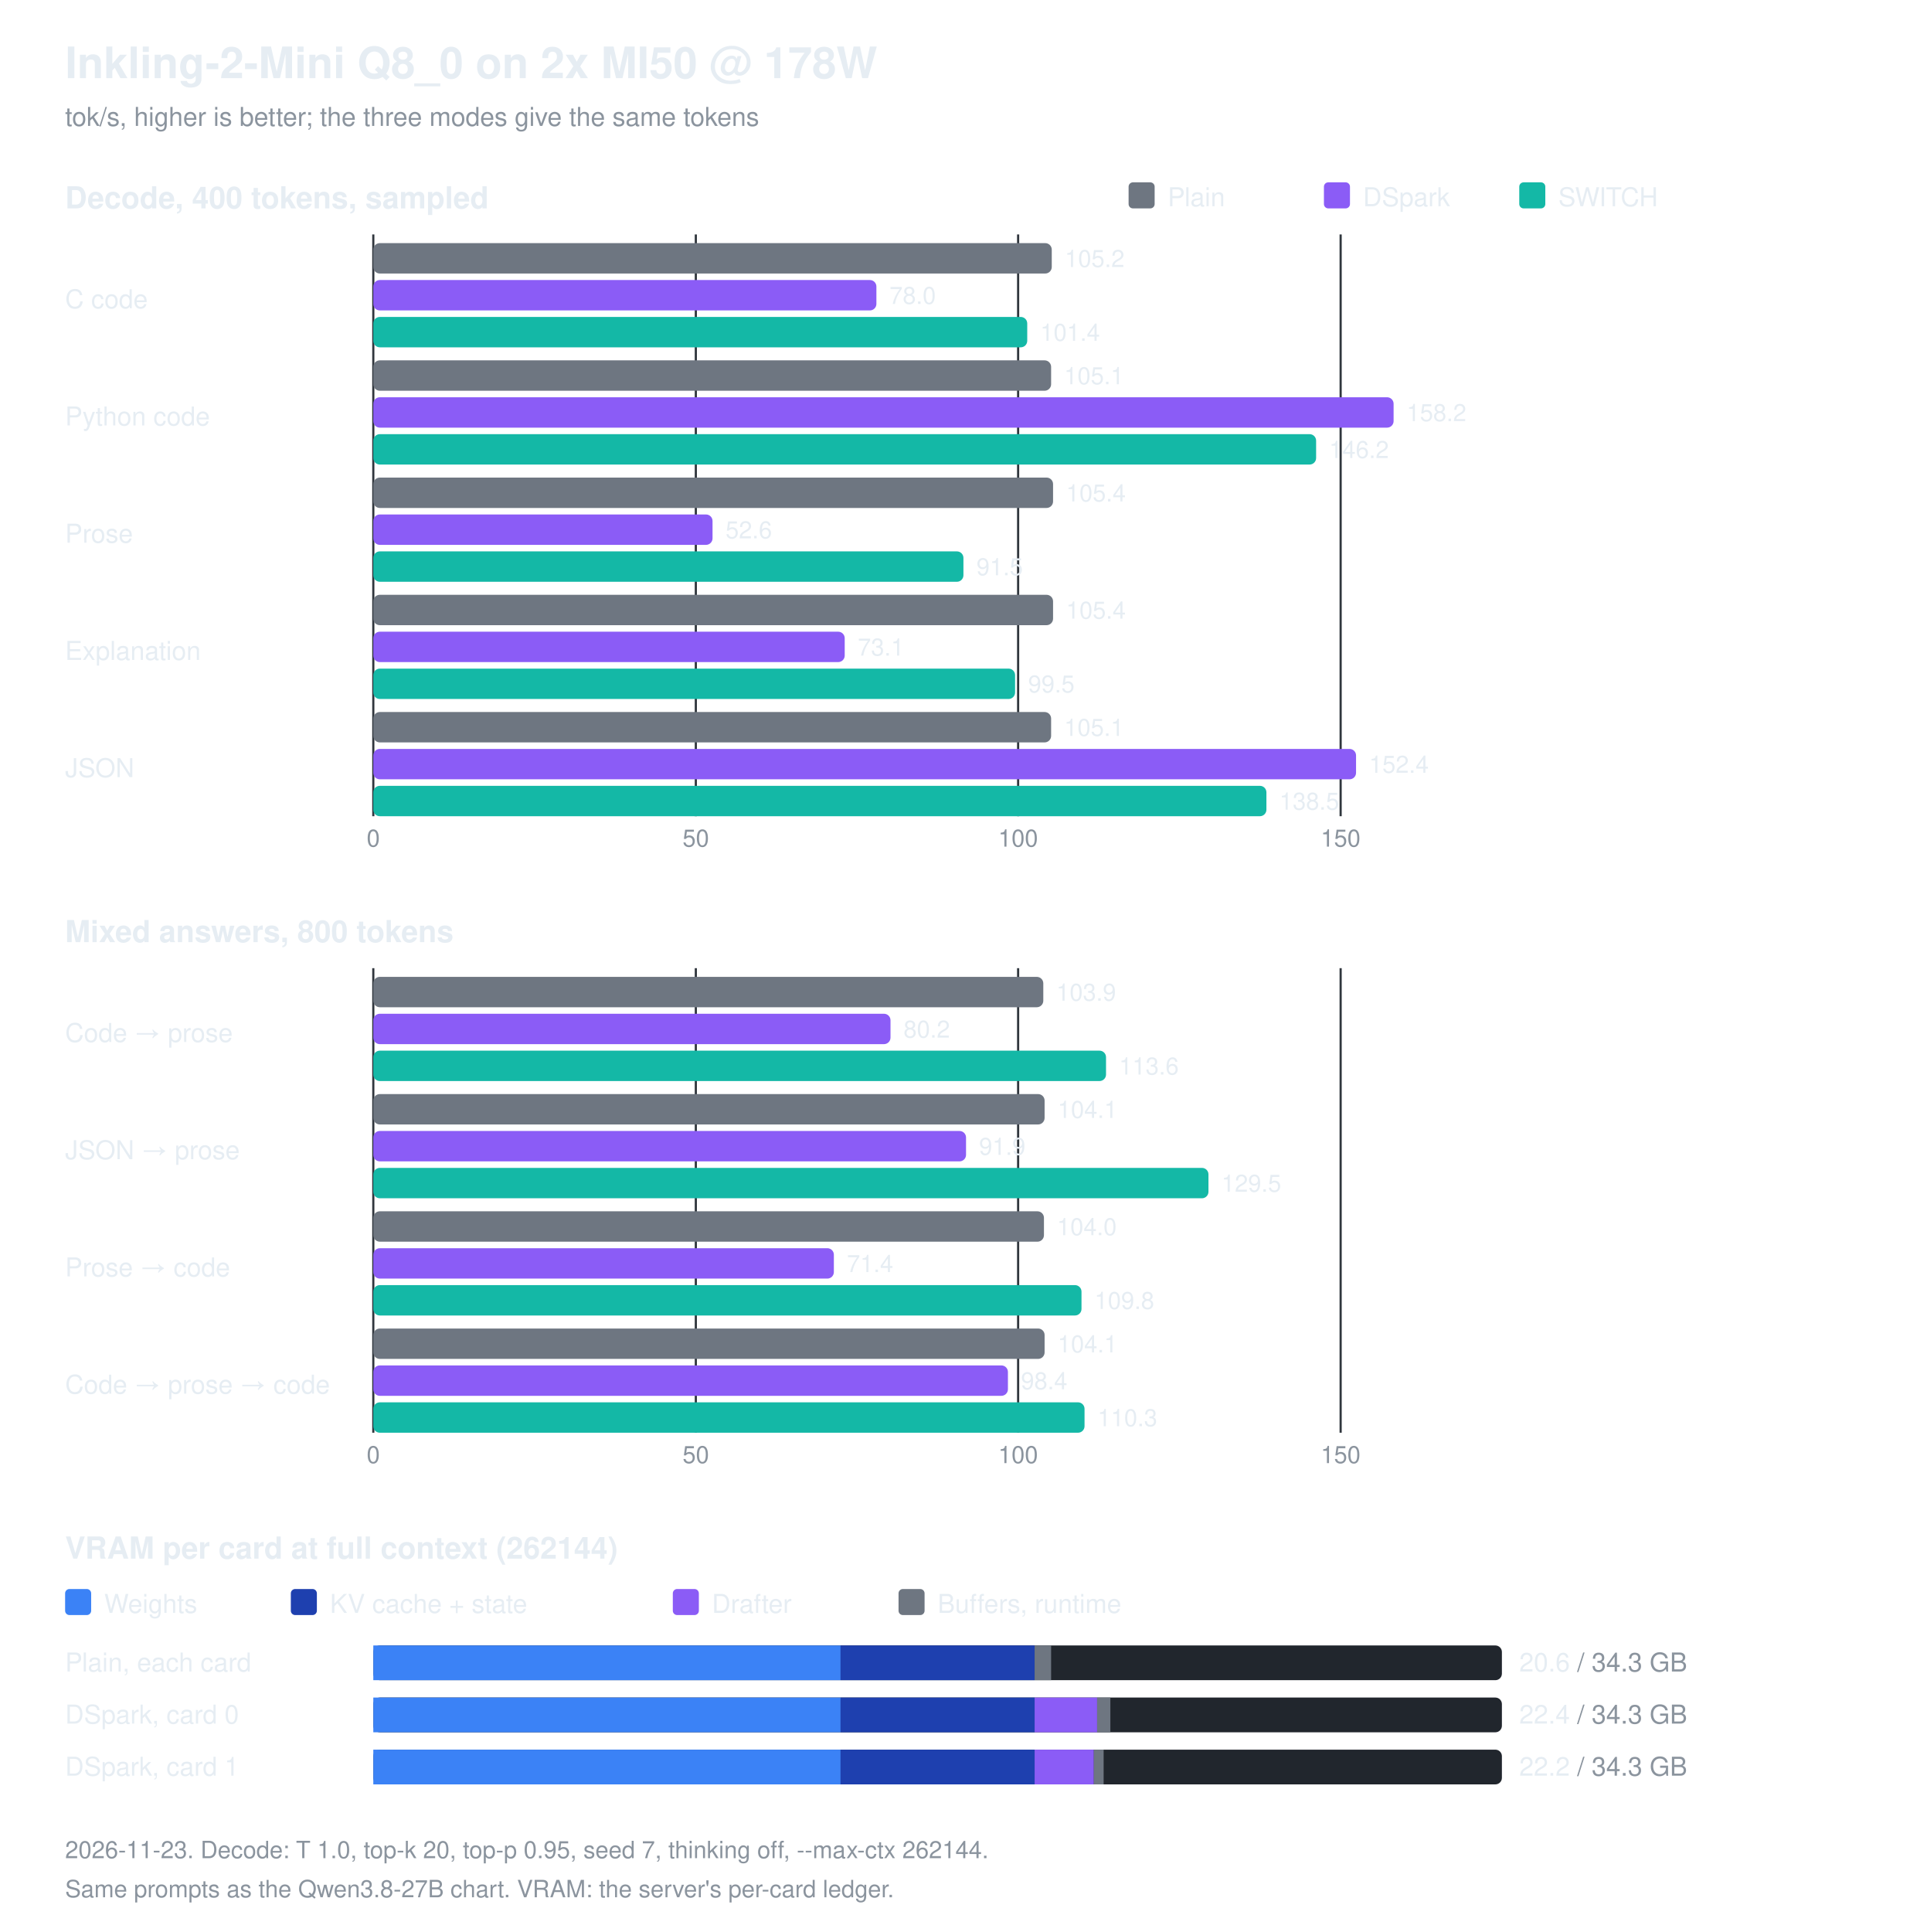
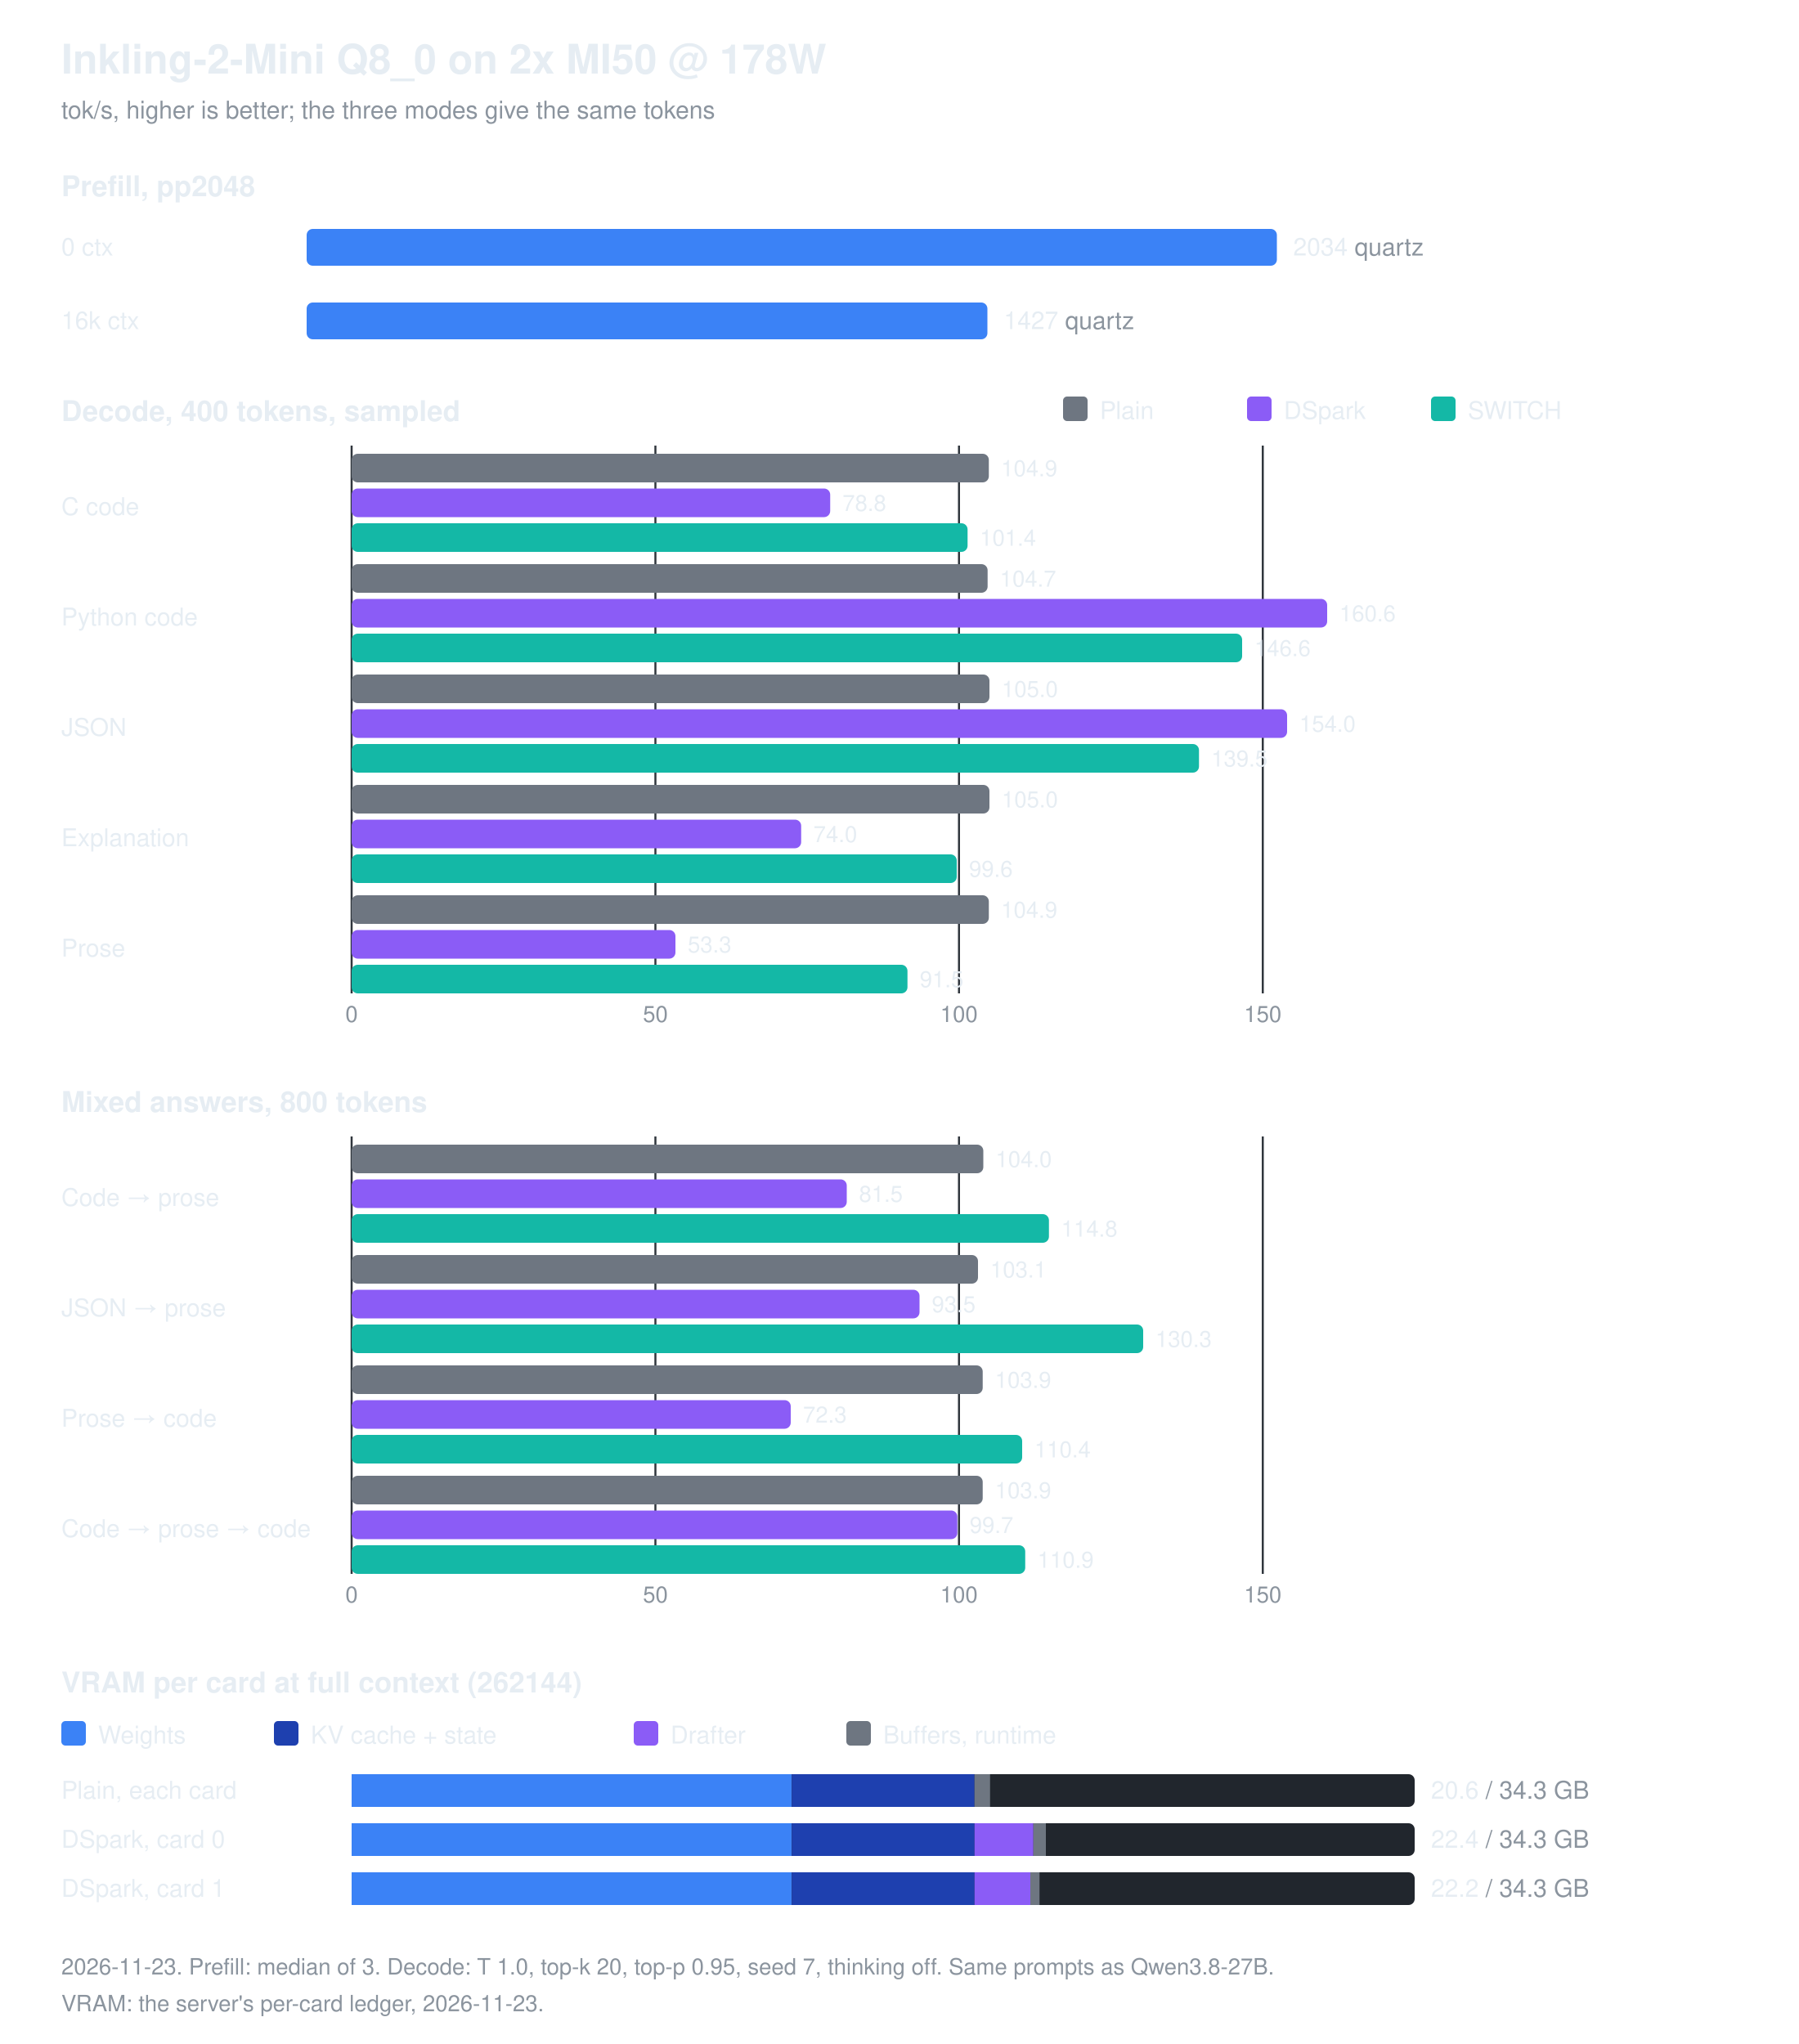
- <svg xmlns="http://www.w3.org/2000/svg" viewBox="0 0 880 890" width="880" height="890" font-family="-apple-system,Segoe UI,Helvetica,Arial,sans-serif">
+ <svg xmlns="http://www.w3.org/2000/svg" viewBox="0 0 880 1000" width="880" height="1000" font-family="-apple-system,Segoe UI,Helvetica,Arial,sans-serif">
  <text x="30" y="36" font-size="20" font-weight="700" fill="#e6edf3">Inkling-2-Mini Q8_0 on 2x MI50 @ 178W</text>
  <text x="30" y="58" font-size="12" fill="#8b949e">tok/s, higher is better; the three modes give the same tokens</text>
-   <text x="30" y="96" font-size="14" font-weight="600" fill="#e6edf3">Decode, 400 tokens, sampled</text>
-   <rect x="520" y="84" width="12" height="12" rx="2" fill="#6e7681" />
-   <text x="538" y="95" font-size="12" fill="#e6edf3">Plain</text>
-   <rect x="610" y="84" width="12" height="12" rx="2" fill="#8b5cf6" />
-   <text x="628" y="95" font-size="12" fill="#e6edf3">DSpark</text>
-   <rect x="700" y="84" width="12" height="12" rx="2" fill="#14b8a6" />
-   <text x="718" y="95" font-size="12" fill="#e6edf3">SWITCH</text>
-   <line x1="172.0" y1="108" x2="172.0" y2="376" stroke="#30363d" stroke-width="1" />
-   <text x="172.0" y="390" font-size="11" text-anchor="middle" fill="#8b949e">0</text>
-   <line x1="320.6" y1="108" x2="320.6" y2="376" stroke="#30363d" stroke-width="1" />
-   <text x="320.6" y="390" font-size="11" text-anchor="middle" fill="#8b949e">50</text>
-   <line x1="469.1" y1="108" x2="469.1" y2="376" stroke="#30363d" stroke-width="1" />
-   <text x="469.1" y="390" font-size="11" text-anchor="middle" fill="#8b949e">100</text>
-   <line x1="617.7" y1="108" x2="617.7" y2="376" stroke="#30363d" stroke-width="1" />
-   <text x="617.7" y="390" font-size="11" text-anchor="middle" fill="#8b949e">150</text>
-   <text x="30" y="142" font-size="12" fill="#e6edf3">C code</text>
-   <rect x="172" y="112" width="312.6" height="14" rx="3" fill="#6e7681" />
-   <text x="490.6" y="123" font-size="11" fill="#e6edf3">105.2</text>
-   <rect x="172" y="129" width="231.8" height="14" rx="3" fill="#8b5cf6" />
-   <text x="409.8" y="140" font-size="11" fill="#e6edf3">78.0</text>
-   <rect x="172" y="146" width="301.3" height="14" rx="3" fill="#14b8a6" />
-   <text x="479.3" y="157" font-size="11" fill="#e6edf3">101.4</text>
-   <text x="30" y="196" font-size="12" fill="#e6edf3">Python code</text>
-   <rect x="172" y="166" width="312.3" height="14" rx="3" fill="#6e7681" />
-   <text x="490.3" y="177" font-size="11" fill="#e6edf3">105.1</text>
-   <rect x="172" y="183" width="470.1" height="14" rx="3" fill="#8b5cf6" />
-   <text x="648.1" y="194" font-size="11" fill="#e6edf3">158.2</text>
-   <rect x="172" y="200" width="434.4" height="14" rx="3" fill="#14b8a6" />
-   <text x="612.4" y="211" font-size="11" fill="#e6edf3">146.2</text>
-   <text x="30" y="250" font-size="12" fill="#e6edf3">Prose</text>
-   <rect x="172" y="220" width="313.2" height="14" rx="3" fill="#6e7681" />
-   <text x="491.2" y="231" font-size="11" fill="#e6edf3">105.4</text>
-   <rect x="172" y="237" width="156.3" height="14" rx="3" fill="#8b5cf6" />
-   <text x="334.3" y="248" font-size="11" fill="#e6edf3">52.6</text>
-   <rect x="172" y="254" width="271.9" height="14" rx="3" fill="#14b8a6" />
-   <text x="449.9" y="265" font-size="11" fill="#e6edf3">91.5</text>
-   <text x="30" y="304" font-size="12" fill="#e6edf3">Explanation</text>
-   <rect x="172" y="274" width="313.2" height="14" rx="3" fill="#6e7681" />
-   <text x="491.2" y="285" font-size="11" fill="#e6edf3">105.4</text>
-   <rect x="172" y="291" width="217.2" height="14" rx="3" fill="#8b5cf6" />
-   <text x="395.2" y="302" font-size="11" fill="#e6edf3">73.1</text>
-   <rect x="172" y="308" width="295.7" height="14" rx="3" fill="#14b8a6" />
-   <text x="473.7" y="319" font-size="11" fill="#e6edf3">99.5</text>
-   <text x="30" y="358" font-size="12" fill="#e6edf3">JSON</text>
-   <rect x="172" y="328" width="312.3" height="14" rx="3" fill="#6e7681" />
-   <text x="490.3" y="339" font-size="11" fill="#e6edf3">105.1</text>
-   <rect x="172" y="345" width="452.8" height="14" rx="3" fill="#8b5cf6" />
-   <text x="630.8" y="356" font-size="11" fill="#e6edf3">152.4</text>
-   <rect x="172" y="362" width="411.5" height="14" rx="3" fill="#14b8a6" />
-   <text x="589.5" y="373" font-size="11" fill="#e6edf3">138.5</text>
-   <text x="30" y="434" font-size="14" font-weight="600" fill="#e6edf3">Mixed answers, 800 tokens</text>
-   <line x1="172.0" y1="446" x2="172.0" y2="660" stroke="#30363d" stroke-width="1" />
-   <text x="172.0" y="674" font-size="11" text-anchor="middle" fill="#8b949e">0</text>
-   <line x1="320.6" y1="446" x2="320.6" y2="660" stroke="#30363d" stroke-width="1" />
-   <text x="320.6" y="674" font-size="11" text-anchor="middle" fill="#8b949e">50</text>
-   <line x1="469.1" y1="446" x2="469.1" y2="660" stroke="#30363d" stroke-width="1" />
-   <text x="469.1" y="674" font-size="11" text-anchor="middle" fill="#8b949e">100</text>
-   <line x1="617.7" y1="446" x2="617.7" y2="660" stroke="#30363d" stroke-width="1" />
-   <text x="617.7" y="674" font-size="11" text-anchor="middle" fill="#8b949e">150</text>
-   <text x="30" y="480" font-size="12" fill="#e6edf3">Code → prose</text>
-   <rect x="172" y="450" width="308.7" height="14" rx="3" fill="#6e7681" />
-   <text x="486.7" y="461" font-size="11" fill="#e6edf3">103.9</text>
-   <rect x="172" y="467" width="238.3" height="14" rx="3" fill="#8b5cf6" />
-   <text x="416.3" y="478" font-size="11" fill="#e6edf3">80.2</text>
-   <rect x="172" y="484" width="337.6" height="14" rx="3" fill="#14b8a6" />
-   <text x="515.6" y="495" font-size="11" fill="#e6edf3">113.6</text>
-   <text x="30" y="534" font-size="12" fill="#e6edf3">JSON → prose</text>
-   <rect x="172" y="504" width="309.3" height="14" rx="3" fill="#6e7681" />
-   <text x="487.3" y="515" font-size="11" fill="#e6edf3">104.1</text>
-   <rect x="172" y="521" width="273.1" height="14" rx="3" fill="#8b5cf6" />
-   <text x="451.1" y="532" font-size="11" fill="#e6edf3">91.9</text>
-   <rect x="172" y="538" width="384.8" height="14" rx="3" fill="#14b8a6" />
-   <text x="562.8" y="549" font-size="11" fill="#e6edf3">129.5</text>
-   <text x="30" y="588" font-size="12" fill="#e6edf3">Prose → code</text>
-   <rect x="172" y="558" width="309.0" height="14" rx="3" fill="#6e7681" />
-   <text x="487.0" y="569" font-size="11" fill="#e6edf3">104.0</text>
-   <rect x="172" y="575" width="212.2" height="14" rx="3" fill="#8b5cf6" />
-   <text x="390.2" y="586" font-size="11" fill="#e6edf3">71.4</text>
-   <rect x="172" y="592" width="326.3" height="14" rx="3" fill="#14b8a6" />
-   <text x="504.3" y="603" font-size="11" fill="#e6edf3">109.8</text>
-   <text x="30" y="642" font-size="12" fill="#e6edf3">Code → prose → code</text>
-   <rect x="172" y="612" width="309.3" height="14" rx="3" fill="#6e7681" />
-   <text x="487.3" y="623" font-size="11" fill="#e6edf3">104.1</text>
-   <rect x="172" y="629" width="292.4" height="14" rx="3" fill="#8b5cf6" />
-   <text x="470.4" y="640" font-size="11" fill="#e6edf3">98.4</text>
-   <rect x="172" y="646" width="327.7" height="14" rx="3" fill="#14b8a6" />
-   <text x="505.7" y="657" font-size="11" fill="#e6edf3">110.3</text>
-   <text x="30" y="718" font-size="14" font-weight="600" fill="#e6edf3">VRAM per card at full context (262144)</text>
-   <rect x="30" y="732" width="12" height="12" rx="2" fill="#3b82f6" />
-   <text x="48" y="743" font-size="12" fill="#e6edf3">Weights</text>
-   <rect x="134" y="732" width="12" height="12" rx="2" fill="#1e40af" />
-   <text x="152" y="743" font-size="12" fill="#e6edf3">KV cache + state</text>
-   <rect x="310" y="732" width="12" height="12" rx="2" fill="#8b5cf6" />
-   <text x="328" y="743" font-size="12" fill="#e6edf3">Drafter</text>
-   <rect x="414" y="732" width="12" height="12" rx="2" fill="#6e7681" />
-   <text x="432" y="743" font-size="12" fill="#e6edf3">Buffers, runtime</text>
-   <text x="30" y="770" font-size="12" fill="#e6edf3">Plain, each card</text>
-   <rect x="172" y="758" width="520.0" height="16" rx="3" fill="#21262d" />
-   <rect x="172.0" y="758" width="215.3" height="16" fill="#3b82f6" />
-   <rect x="387.3" y="758" width="89.4" height="16" fill="#1e40af" />
-   <rect x="476.7" y="758" width="7.6" height="16" fill="#6e7681" />
-   <text x="700.0" y="770" font-size="12" fill="#e6edf3">20.6 <tspan fill="#8b949e">/ 34.3 GB</tspan>
+   <text x="30" y="96" font-size="14" font-weight="600" fill="#e6edf3">Prefill, pp2048</text>
+   <text x="30" y="125" font-size="12" fill="#e6edf3">0 ctx</text>
+   <rect x="150" y="112" width="474.6" height="18" rx="3" fill="#3b82f6" />
+   <text x="632.6" y="125" font-size="12" fill="#e6edf3">2034  <tspan fill="#8b949e">quartz</tspan>
  </text>
-   <text x="30" y="794" font-size="12" fill="#e6edf3">DSpark, card 0</text>
-   <rect x="172" y="782" width="520.0" height="16" rx="3" fill="#21262d" />
-   <rect x="172.0" y="782" width="215.3" height="16" fill="#3b82f6" />
-   <rect x="387.3" y="782" width="89.4" height="16" fill="#1e40af" />
-   <rect x="476.7" y="782" width="28.8" height="16" fill="#8b5cf6" />
-   <rect x="505.5" y="782" width="6.1" height="16" fill="#6e7681" />
-   <text x="700.0" y="794" font-size="12" fill="#e6edf3">22.4 <tspan fill="#8b949e">/ 34.3 GB</tspan>
+   <text x="30" y="161" font-size="12" fill="#e6edf3">16k ctx</text>
+   <rect x="150" y="148" width="333.0" height="18" rx="3" fill="#3b82f6" />
+   <text x="491.0" y="161" font-size="12" fill="#e6edf3">1427  <tspan fill="#8b949e">quartz</tspan>
  </text>
-   <text x="30" y="818" font-size="12" fill="#e6edf3">DSpark, card 1</text>
-   <rect x="172" y="806" width="520.0" height="16" rx="3" fill="#21262d" />
-   <rect x="172.0" y="806" width="215.3" height="16" fill="#3b82f6" />
-   <rect x="387.3" y="806" width="89.4" height="16" fill="#1e40af" />
-   <rect x="476.7" y="806" width="27.3" height="16" fill="#8b5cf6" />
-   <rect x="504.0" y="806" width="4.5" height="16" fill="#6e7681" />
-   <text x="700.0" y="818" font-size="12" fill="#e6edf3">22.2 <tspan fill="#8b949e">/ 34.3 GB</tspan>
+   <text x="30" y="206" font-size="14" font-weight="600" fill="#e6edf3">Decode, 400 tokens, sampled</text>
+   <rect x="520" y="194" width="12" height="12" rx="2" fill="#6e7681" />
+   <text x="538" y="205" font-size="12" fill="#e6edf3">Plain</text>
+   <rect x="610" y="194" width="12" height="12" rx="2" fill="#8b5cf6" />
+   <text x="628" y="205" font-size="12" fill="#e6edf3">DSpark</text>
+   <rect x="700" y="194" width="12" height="12" rx="2" fill="#14b8a6" />
+   <text x="718" y="205" font-size="12" fill="#e6edf3">SWITCH</text>
+   <line x1="172.0" y1="218" x2="172.0" y2="486" stroke="#30363d" stroke-width="1" />
+   <text x="172.0" y="500" font-size="11" text-anchor="middle" fill="#8b949e">0</text>
+   <line x1="320.6" y1="218" x2="320.6" y2="486" stroke="#30363d" stroke-width="1" />
+   <text x="320.6" y="500" font-size="11" text-anchor="middle" fill="#8b949e">50</text>
+   <line x1="469.1" y1="218" x2="469.1" y2="486" stroke="#30363d" stroke-width="1" />
+   <text x="469.1" y="500" font-size="11" text-anchor="middle" fill="#8b949e">100</text>
+   <line x1="617.7" y1="218" x2="617.7" y2="486" stroke="#30363d" stroke-width="1" />
+   <text x="617.7" y="500" font-size="11" text-anchor="middle" fill="#8b949e">150</text>
+   <text x="30" y="252" font-size="12" fill="#e6edf3">C code</text>
+   <rect x="172" y="222" width="311.7" height="14" rx="3" fill="#6e7681" />
+   <text x="489.7" y="233" font-size="11" fill="#e6edf3">104.9</text>
+   <rect x="172" y="239" width="234.1" height="14" rx="3" fill="#8b5cf6" />
+   <text x="412.1" y="250" font-size="11" fill="#e6edf3">78.8</text>
+   <rect x="172" y="256" width="301.3" height="14" rx="3" fill="#14b8a6" />
+   <text x="479.3" y="267" font-size="11" fill="#e6edf3">101.4</text>
+   <text x="30" y="306" font-size="12" fill="#e6edf3">Python code</text>
+   <rect x="172" y="276" width="311.1" height="14" rx="3" fill="#6e7681" />
+   <text x="489.1" y="287" font-size="11" fill="#e6edf3">104.7</text>
+   <rect x="172" y="293" width="477.2" height="14" rx="3" fill="#8b5cf6" />
+   <text x="655.2" y="304" font-size="11" fill="#e6edf3">160.6</text>
+   <rect x="172" y="310" width="435.6" height="14" rx="3" fill="#14b8a6" />
+   <text x="613.6" y="321" font-size="11" fill="#e6edf3">146.6</text>
+   <text x="30" y="360" font-size="12" fill="#e6edf3">JSON</text>
+   <rect x="172" y="330" width="312.0" height="14" rx="3" fill="#6e7681" />
+   <text x="490.0" y="341" font-size="11" fill="#e6edf3">105.0</text>
+   <rect x="172" y="347" width="457.6" height="14" rx="3" fill="#8b5cf6" />
+   <text x="635.6" y="358" font-size="11" fill="#e6edf3">154.0</text>
+   <rect x="172" y="364" width="414.5" height="14" rx="3" fill="#14b8a6" />
+   <text x="592.5" y="375" font-size="11" fill="#e6edf3">139.5</text>
+   <text x="30" y="414" font-size="12" fill="#e6edf3">Explanation</text>
+   <rect x="172" y="384" width="312.0" height="14" rx="3" fill="#6e7681" />
+   <text x="490.0" y="395" font-size="11" fill="#e6edf3">105.0</text>
+   <rect x="172" y="401" width="219.9" height="14" rx="3" fill="#8b5cf6" />
+   <text x="397.9" y="412" font-size="11" fill="#e6edf3">74.0</text>
+   <rect x="172" y="418" width="296.0" height="14" rx="3" fill="#14b8a6" />
+   <text x="474.0" y="429" font-size="11" fill="#e6edf3">99.6</text>
+   <text x="30" y="468" font-size="12" fill="#e6edf3">Prose</text>
+   <rect x="172" y="438" width="311.7" height="14" rx="3" fill="#6e7681" />
+   <text x="489.7" y="449" font-size="11" fill="#e6edf3">104.9</text>
+   <rect x="172" y="455" width="158.4" height="14" rx="3" fill="#8b5cf6" />
+   <text x="336.4" y="466" font-size="11" fill="#e6edf3">53.3</text>
+   <rect x="172" y="472" width="271.9" height="14" rx="3" fill="#14b8a6" />
+   <text x="449.9" y="483" font-size="11" fill="#e6edf3">91.5</text>
+   <text x="30" y="544" font-size="14" font-weight="600" fill="#e6edf3">Mixed answers, 800 tokens</text>
+   <line x1="172.0" y1="556" x2="172.0" y2="770" stroke="#30363d" stroke-width="1" />
+   <text x="172.0" y="784" font-size="11" text-anchor="middle" fill="#8b949e">0</text>
+   <line x1="320.6" y1="556" x2="320.6" y2="770" stroke="#30363d" stroke-width="1" />
+   <text x="320.6" y="784" font-size="11" text-anchor="middle" fill="#8b949e">50</text>
+   <line x1="469.1" y1="556" x2="469.1" y2="770" stroke="#30363d" stroke-width="1" />
+   <text x="469.1" y="784" font-size="11" text-anchor="middle" fill="#8b949e">100</text>
+   <line x1="617.7" y1="556" x2="617.7" y2="770" stroke="#30363d" stroke-width="1" />
+   <text x="617.7" y="784" font-size="11" text-anchor="middle" fill="#8b949e">150</text>
+   <text x="30" y="590" font-size="12" fill="#e6edf3">Code → prose</text>
+   <rect x="172" y="560" width="309.0" height="14" rx="3" fill="#6e7681" />
+   <text x="487.0" y="571" font-size="11" fill="#e6edf3">104.0</text>
+   <rect x="172" y="577" width="242.2" height="14" rx="3" fill="#8b5cf6" />
+   <text x="420.2" y="588" font-size="11" fill="#e6edf3">81.5</text>
+   <rect x="172" y="594" width="341.1" height="14" rx="3" fill="#14b8a6" />
+   <text x="519.1" y="605" font-size="11" fill="#e6edf3">114.8</text>
+   <text x="30" y="644" font-size="12" fill="#e6edf3">JSON → prose</text>
+   <rect x="172" y="614" width="306.4" height="14" rx="3" fill="#6e7681" />
+   <text x="484.4" y="625" font-size="11" fill="#e6edf3">103.1</text>
+   <rect x="172" y="631" width="277.8" height="14" rx="3" fill="#8b5cf6" />
+   <text x="455.8" y="642" font-size="11" fill="#e6edf3">93.5</text>
+   <rect x="172" y="648" width="387.2" height="14" rx="3" fill="#14b8a6" />
+   <text x="565.2" y="659" font-size="11" fill="#e6edf3">130.3</text>
+   <text x="30" y="698" font-size="12" fill="#e6edf3">Prose → code</text>
+   <rect x="172" y="668" width="308.7" height="14" rx="3" fill="#6e7681" />
+   <text x="486.7" y="679" font-size="11" fill="#e6edf3">103.9</text>
+   <rect x="172" y="685" width="214.8" height="14" rx="3" fill="#8b5cf6" />
+   <text x="392.8" y="696" font-size="11" fill="#e6edf3">72.3</text>
+   <rect x="172" y="702" width="328.0" height="14" rx="3" fill="#14b8a6" />
+   <text x="506.0" y="713" font-size="11" fill="#e6edf3">110.4</text>
+   <text x="30" y="752" font-size="12" fill="#e6edf3">Code → prose → code</text>
+   <rect x="172" y="722" width="308.7" height="14" rx="3" fill="#6e7681" />
+   <text x="486.7" y="733" font-size="11" fill="#e6edf3">103.9</text>
+   <rect x="172" y="739" width="296.3" height="14" rx="3" fill="#8b5cf6" />
+   <text x="474.3" y="750" font-size="11" fill="#e6edf3">99.7</text>
+   <rect x="172" y="756" width="329.5" height="14" rx="3" fill="#14b8a6" />
+   <text x="507.5" y="767" font-size="11" fill="#e6edf3">110.9</text>
+   <text x="30" y="828" font-size="14" font-weight="600" fill="#e6edf3">VRAM per card at full context (262144)</text>
+   <rect x="30" y="842" width="12" height="12" rx="2" fill="#3b82f6" />
+   <text x="48" y="853" font-size="12" fill="#e6edf3">Weights</text>
+   <rect x="134" y="842" width="12" height="12" rx="2" fill="#1e40af" />
+   <text x="152" y="853" font-size="12" fill="#e6edf3">KV cache + state</text>
+   <rect x="310" y="842" width="12" height="12" rx="2" fill="#8b5cf6" />
+   <text x="328" y="853" font-size="12" fill="#e6edf3">Drafter</text>
+   <rect x="414" y="842" width="12" height="12" rx="2" fill="#6e7681" />
+   <text x="432" y="853" font-size="12" fill="#e6edf3">Buffers, runtime</text>
+   <text x="30" y="880" font-size="12" fill="#e6edf3">Plain, each card</text>
+   <rect x="172" y="868" width="520.0" height="16" rx="3" fill="#21262d" />
+   <rect x="172.0" y="868" width="215.3" height="16" fill="#3b82f6" />
+   <rect x="387.3" y="868" width="89.4" height="16" fill="#1e40af" />
+   <rect x="476.7" y="868" width="7.6" height="16" fill="#6e7681" />
+   <text x="700.0" y="880" font-size="12" fill="#e6edf3">20.6 <tspan fill="#8b949e">/ 34.3 GB</tspan>
  </text>
-   <text x="30" y="856" font-size="11" fill="#8b949e">2026-11-23. Decode: T 1.0, top-k 20, top-p 0.95, seed 7, thinking off, --max-ctx 262144.</text>
-   <text x="30" y="874" font-size="11" fill="#8b949e">Same prompts as the Qwen3.8-27B chart. VRAM: the server's per-card ledger.</text>
+   <text x="30" y="904" font-size="12" fill="#e6edf3">DSpark, card 0</text>
+   <rect x="172" y="892" width="520.0" height="16" rx="3" fill="#21262d" />
+   <rect x="172.0" y="892" width="215.3" height="16" fill="#3b82f6" />
+   <rect x="387.3" y="892" width="89.4" height="16" fill="#1e40af" />
+   <rect x="476.7" y="892" width="28.8" height="16" fill="#8b5cf6" />
+   <rect x="505.5" y="892" width="6.1" height="16" fill="#6e7681" />
+   <text x="700.0" y="904" font-size="12" fill="#e6edf3">22.4 <tspan fill="#8b949e">/ 34.3 GB</tspan>
+   </text>
+   <text x="30" y="928" font-size="12" fill="#e6edf3">DSpark, card 1</text>
+   <rect x="172" y="916" width="520.0" height="16" rx="3" fill="#21262d" />
+   <rect x="172.0" y="916" width="215.3" height="16" fill="#3b82f6" />
+   <rect x="387.3" y="916" width="89.4" height="16" fill="#1e40af" />
+   <rect x="476.7" y="916" width="27.3" height="16" fill="#8b5cf6" />
+   <rect x="504.0" y="916" width="4.5" height="16" fill="#6e7681" />
+   <text x="700.0" y="928" font-size="12" fill="#e6edf3">22.2 <tspan fill="#8b949e">/ 34.3 GB</tspan>
+   </text>
+   <text x="30" y="966" font-size="11" fill="#8b949e">2026-11-23. Prefill: median of 3. Decode: T 1.0, top-k 20, top-p 0.95, seed 7, thinking off. Same prompts as Qwen3.8-27B.</text>
+   <text x="30" y="984" font-size="11" fill="#8b949e">VRAM: the server's per-card ledger, 2026-11-23.</text>
</svg>
